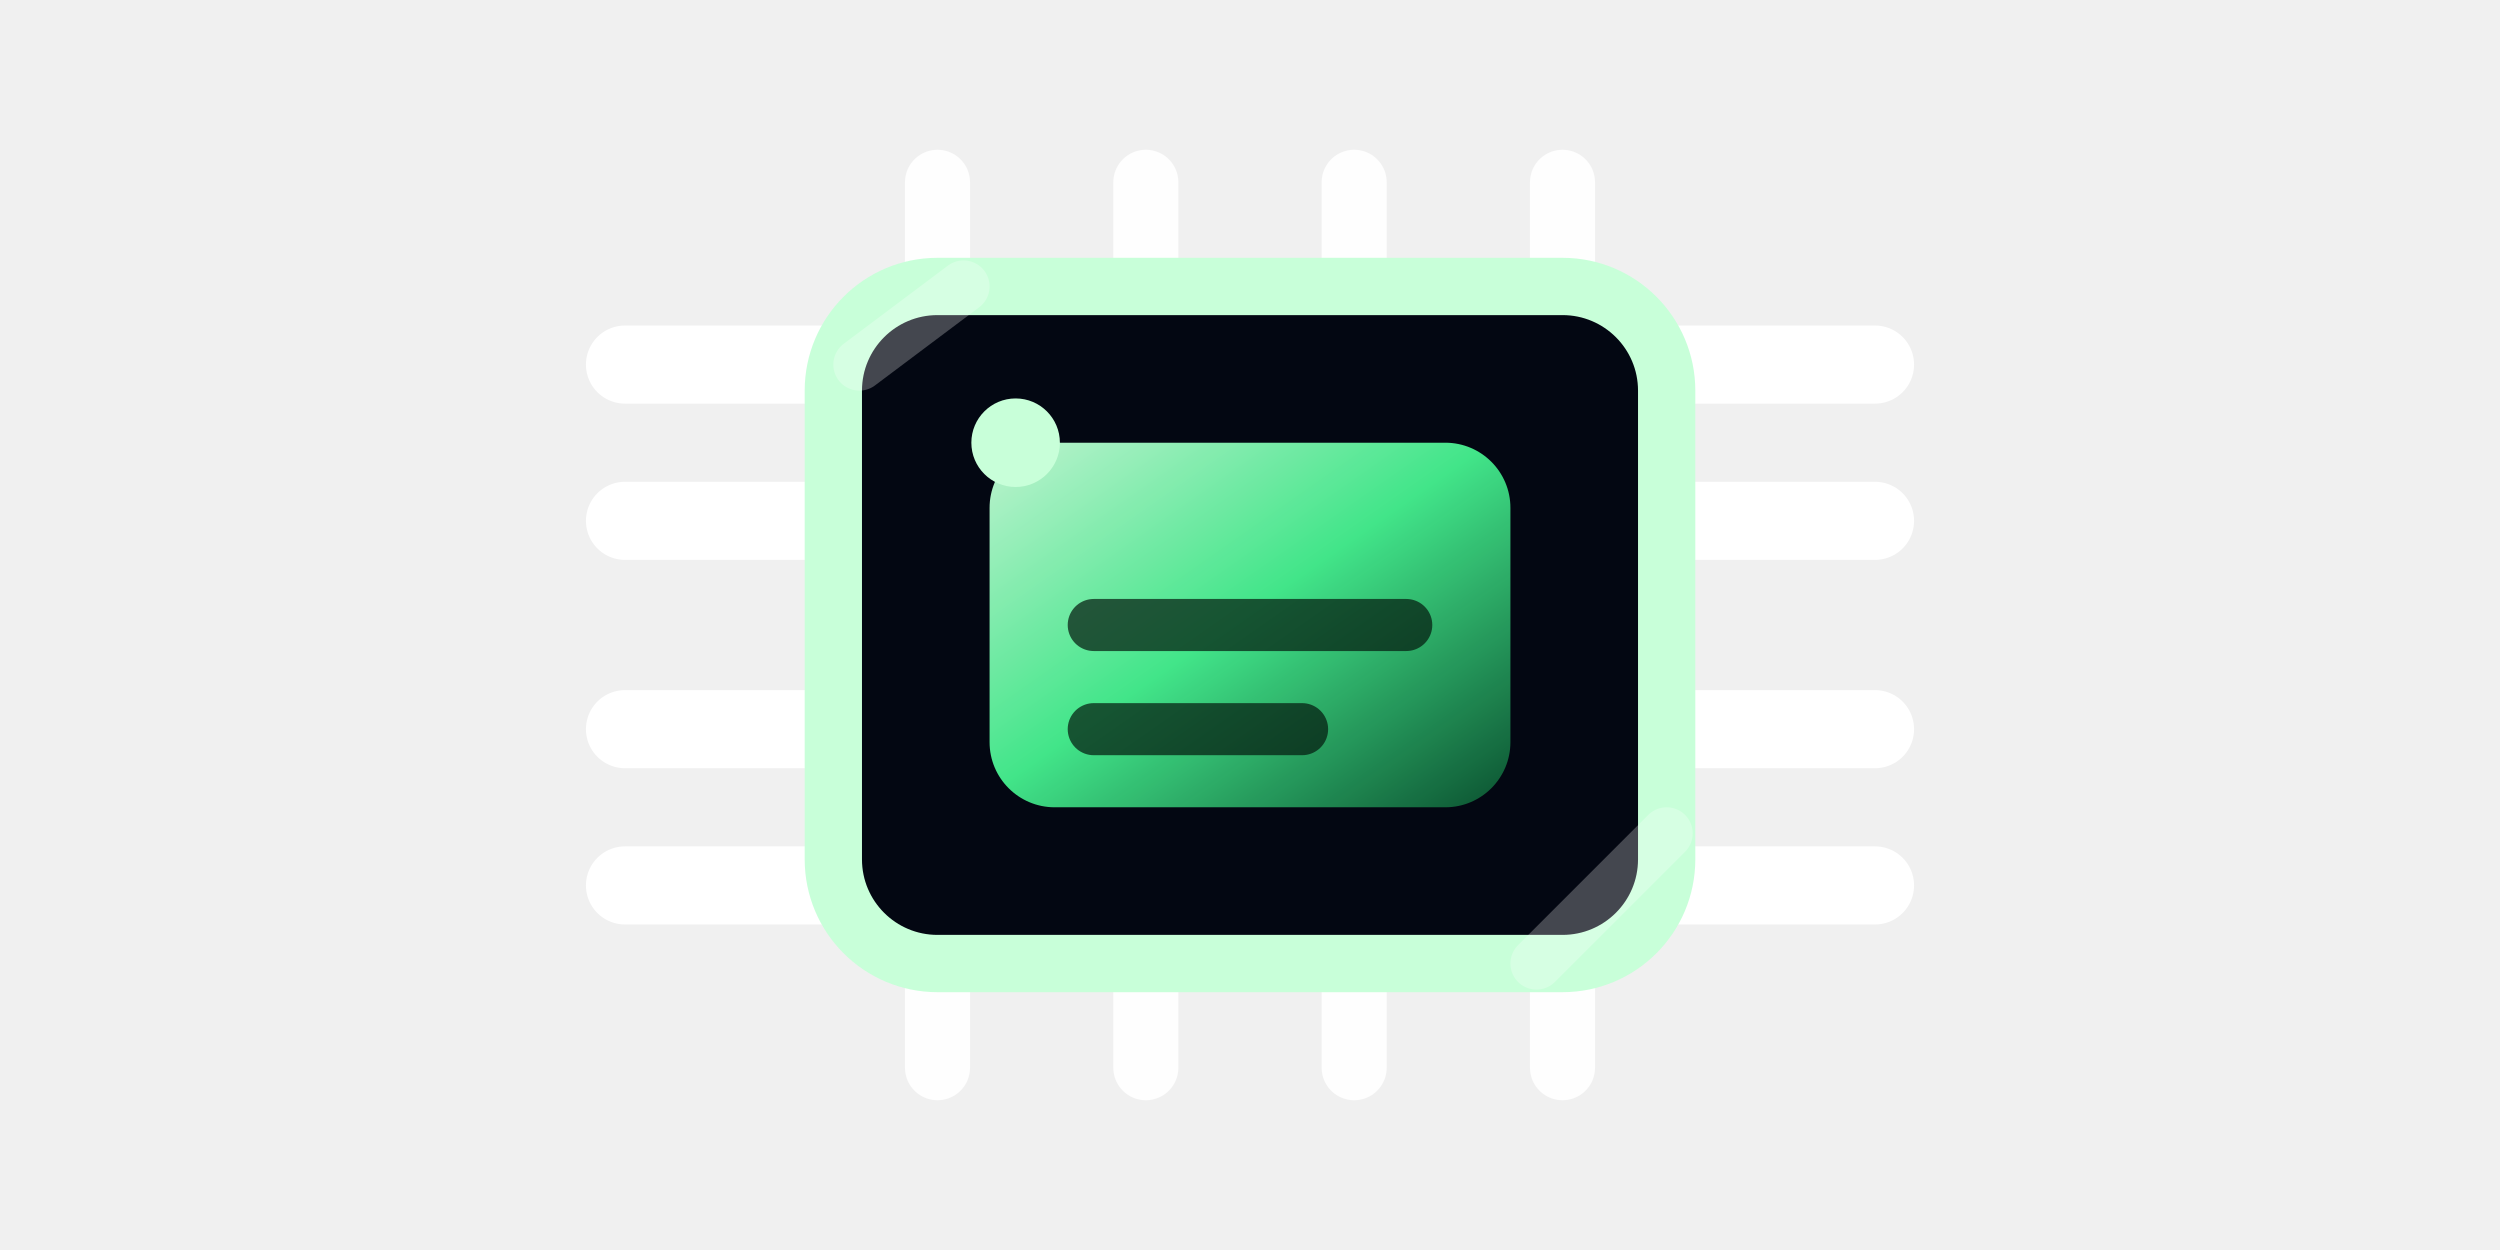
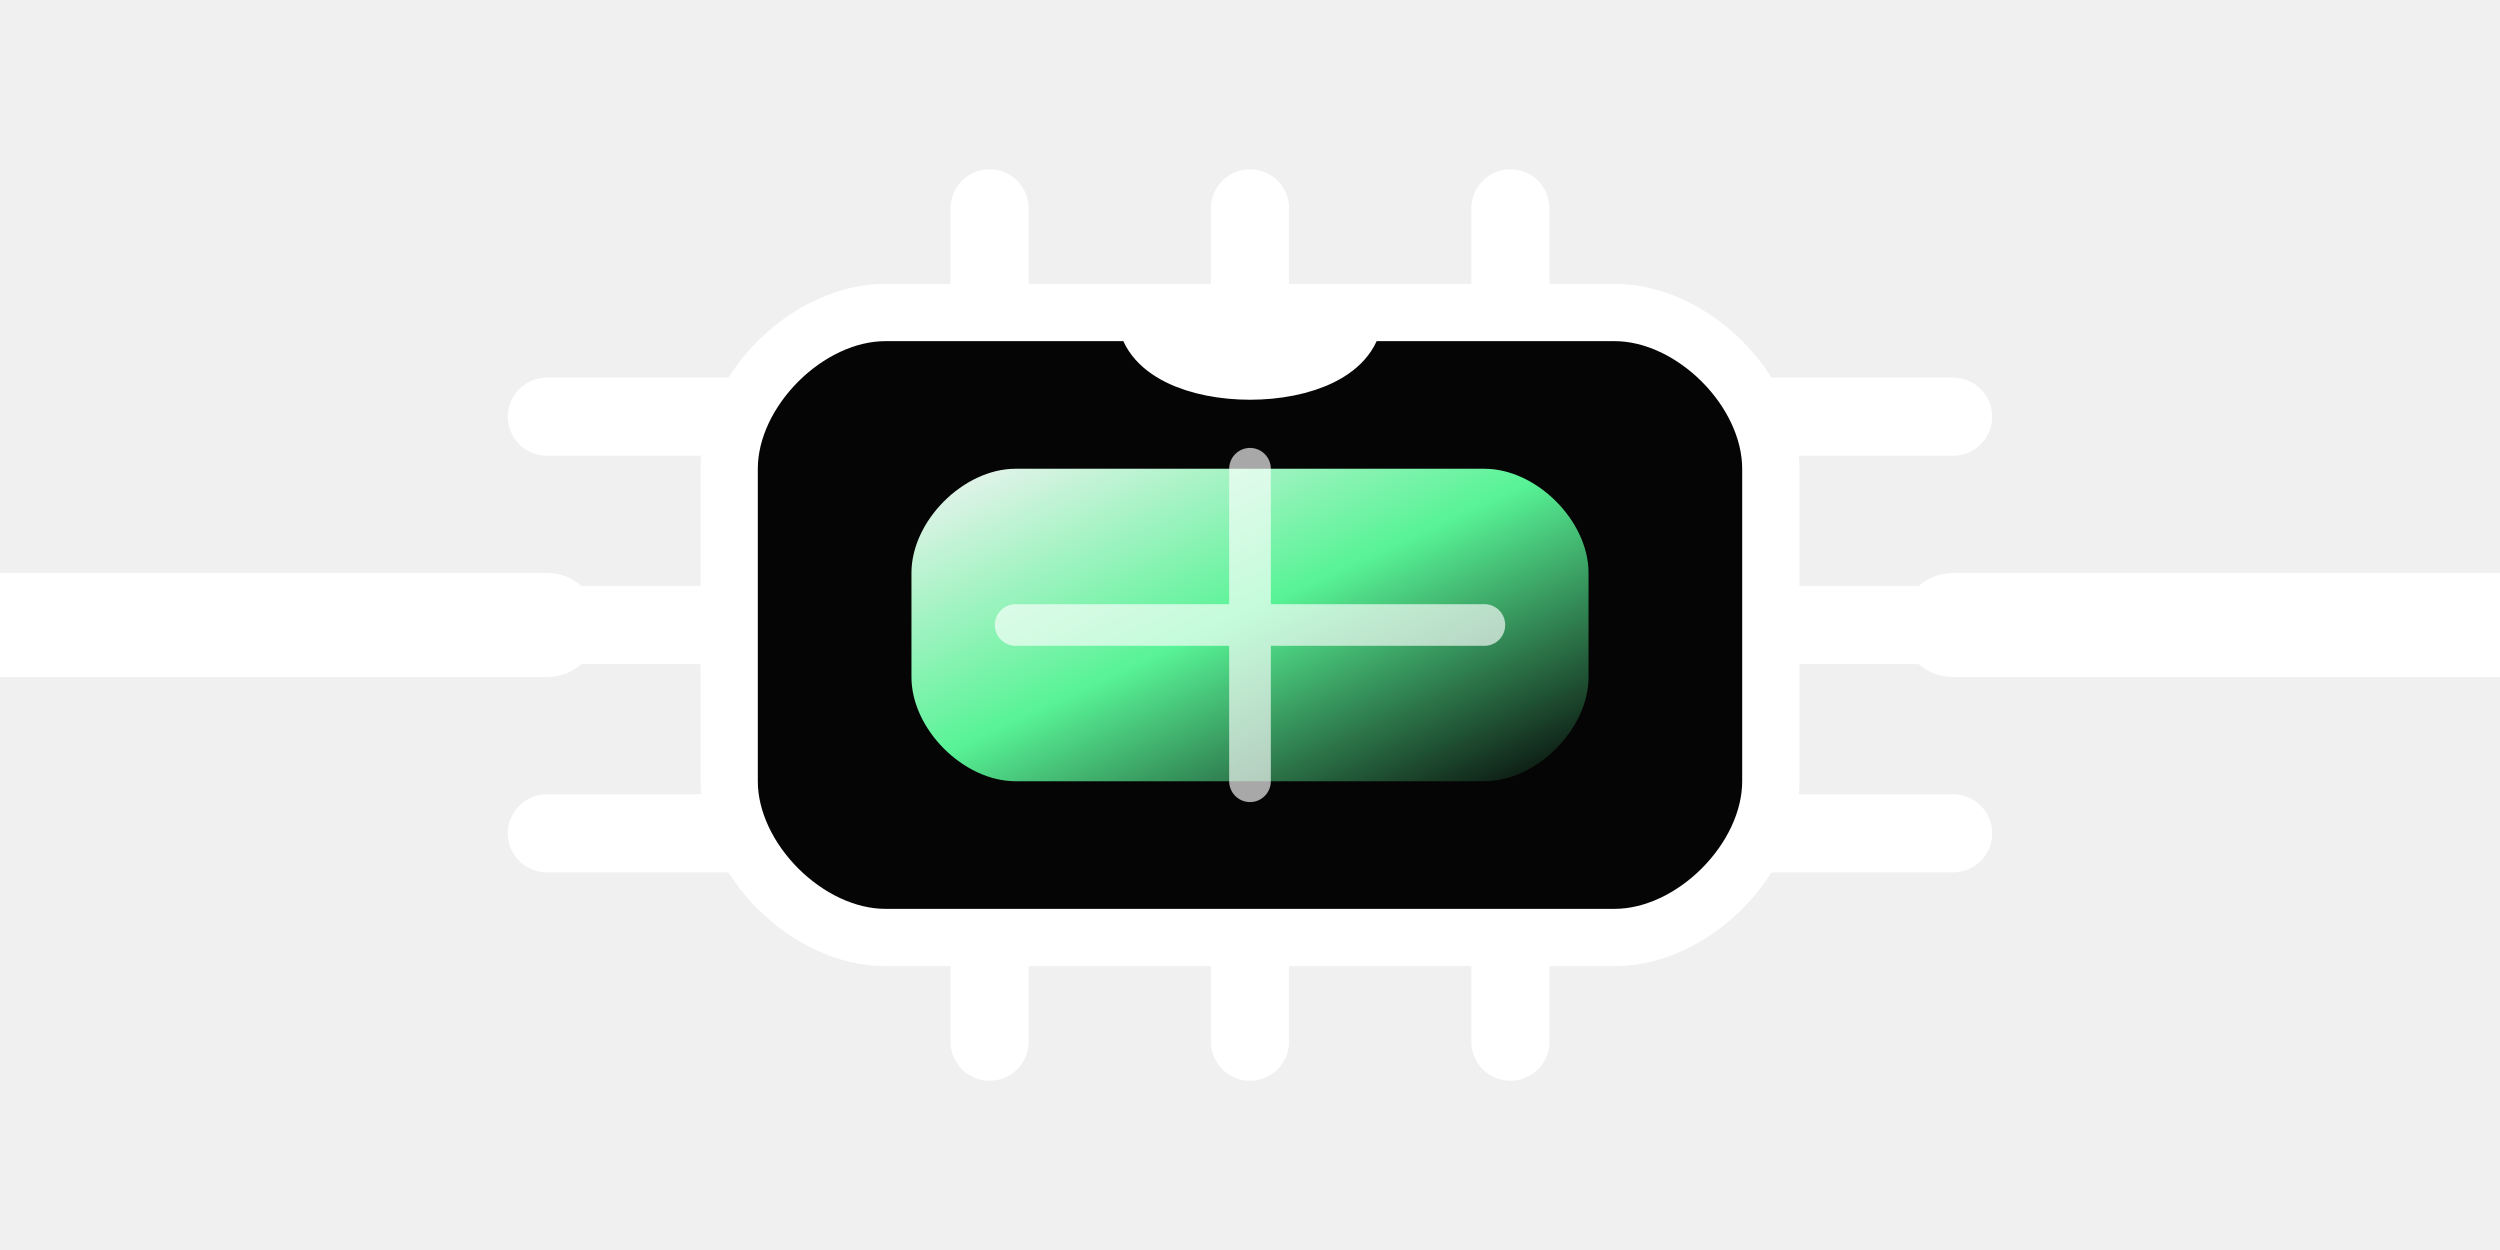
- <svg xmlns="http://www.w3.org/2000/svg" viewBox="0 0 96 48" role="img" aria-label="Chip integrado">
+ <svg xmlns="http://www.w3.org/2000/svg" viewBox="0 0 96 48" role="img" aria-label="Integrated chip" data-component-shape="chip" data-terminal-left="0 24" data-terminal-right="96 24">
  <defs>
    <linearGradient id="spr-brick-basic-green-high-contrast-normal-body" x1="0" y1="0" x2="1" y2="1">
-       <stop offset="0" stop-color="#c8ffd9" />
-       <stop offset="0.48" stop-color="#45f08f" />
-       <stop offset="1" stop-color="#0c5632" />
+       <stop offset="0" stop-color="#ffffff" />
+       <stop offset="0.48" stop-color="#5cff9d" />
+       <stop offset="1" stop-color="#050505" />
    </linearGradient>
+     <radialGradient id="spr-brick-basic-green-high-contrast-normal-glow" cx="50%" cy="50%" r="60%">
+       <stop offset="0" stop-color="#ffffff" stop-opacity="0.55" />
+       <stop offset="1" stop-color="#5cff9d" stop-opacity="0" />
+     </radialGradient>
  </defs>
-   <path d="M24 14h8M24 20h8M24 28h8M24 34h8M64 14h8M64 20h8M64 28h8M64 34h8" stroke="#ffffff" stroke-width="3" stroke-linecap="round" />
-   <path d="M36 7v6M44 7v6M52 7v6M60 7v6M36 35v6M44 35v6M52 35v6M60 35v6" stroke="#ffffff" stroke-width="2.5" stroke-linecap="round" opacity=".9" />
-   <rect x="32" y="11" width="32" height="26" rx="4" fill="#030712" stroke="#c8ffd9" stroke-width="2.2" />
-   <rect x="38" y="17" width="20" height="14" rx="2.5" fill="url(#spr-brick-basic-green-high-contrast-normal-body)" opacity=".95" />
-   <circle cx="39" cy="17" r="1.7" fill="#c8ffd9" />
-   <path d="M42 24h12M42 28h8" stroke="#03170d" stroke-width="2" stroke-linecap="round" opacity=".7" />
-   <path d="M33 14l4-3M59 37l5-5" stroke="#ffffff42" stroke-width="2" stroke-linecap="round" />
+   <path d="M0 24H21M75 24H96" fill="none" stroke="#ffffff" stroke-width="4" stroke-linecap="round" />
+   <path d="M21 16H31 M21 24H31 M21 32H31 M65 16H75 M65 24H75 M65 32H75 M38 8V13 M48 8V13 M58 8V13 M38 35V40 M48 35V40 M58 35V40" fill="none" stroke="#ffffff" stroke-width="3" stroke-linecap="round" />
+   <path d="M34 12H62C65 12 68 15 68 18V30C68 33 65 36 62 36H34C31 36 28 33 28 30V18C28 15 31 12 34 12ZM44 12C44 15 52 15 52 12" fill="#050505" stroke="#ffffff" stroke-width="2.2" stroke-linejoin="round" />
+   <path d="M39 18H57C59 18 61 20 61 22V26C61 28 59 30 57 30H39C37 30 35 28 35 26V22C35 20 37 18 39 18Z" fill="url(#spr-brick-basic-green-high-contrast-normal-body)" opacity="0.95" />
+   <path d="M39 24H57M48 18V30" fill="none" stroke="#ffffff" stroke-width="1.6" stroke-linecap="round" opacity="0.65" />
</svg>
